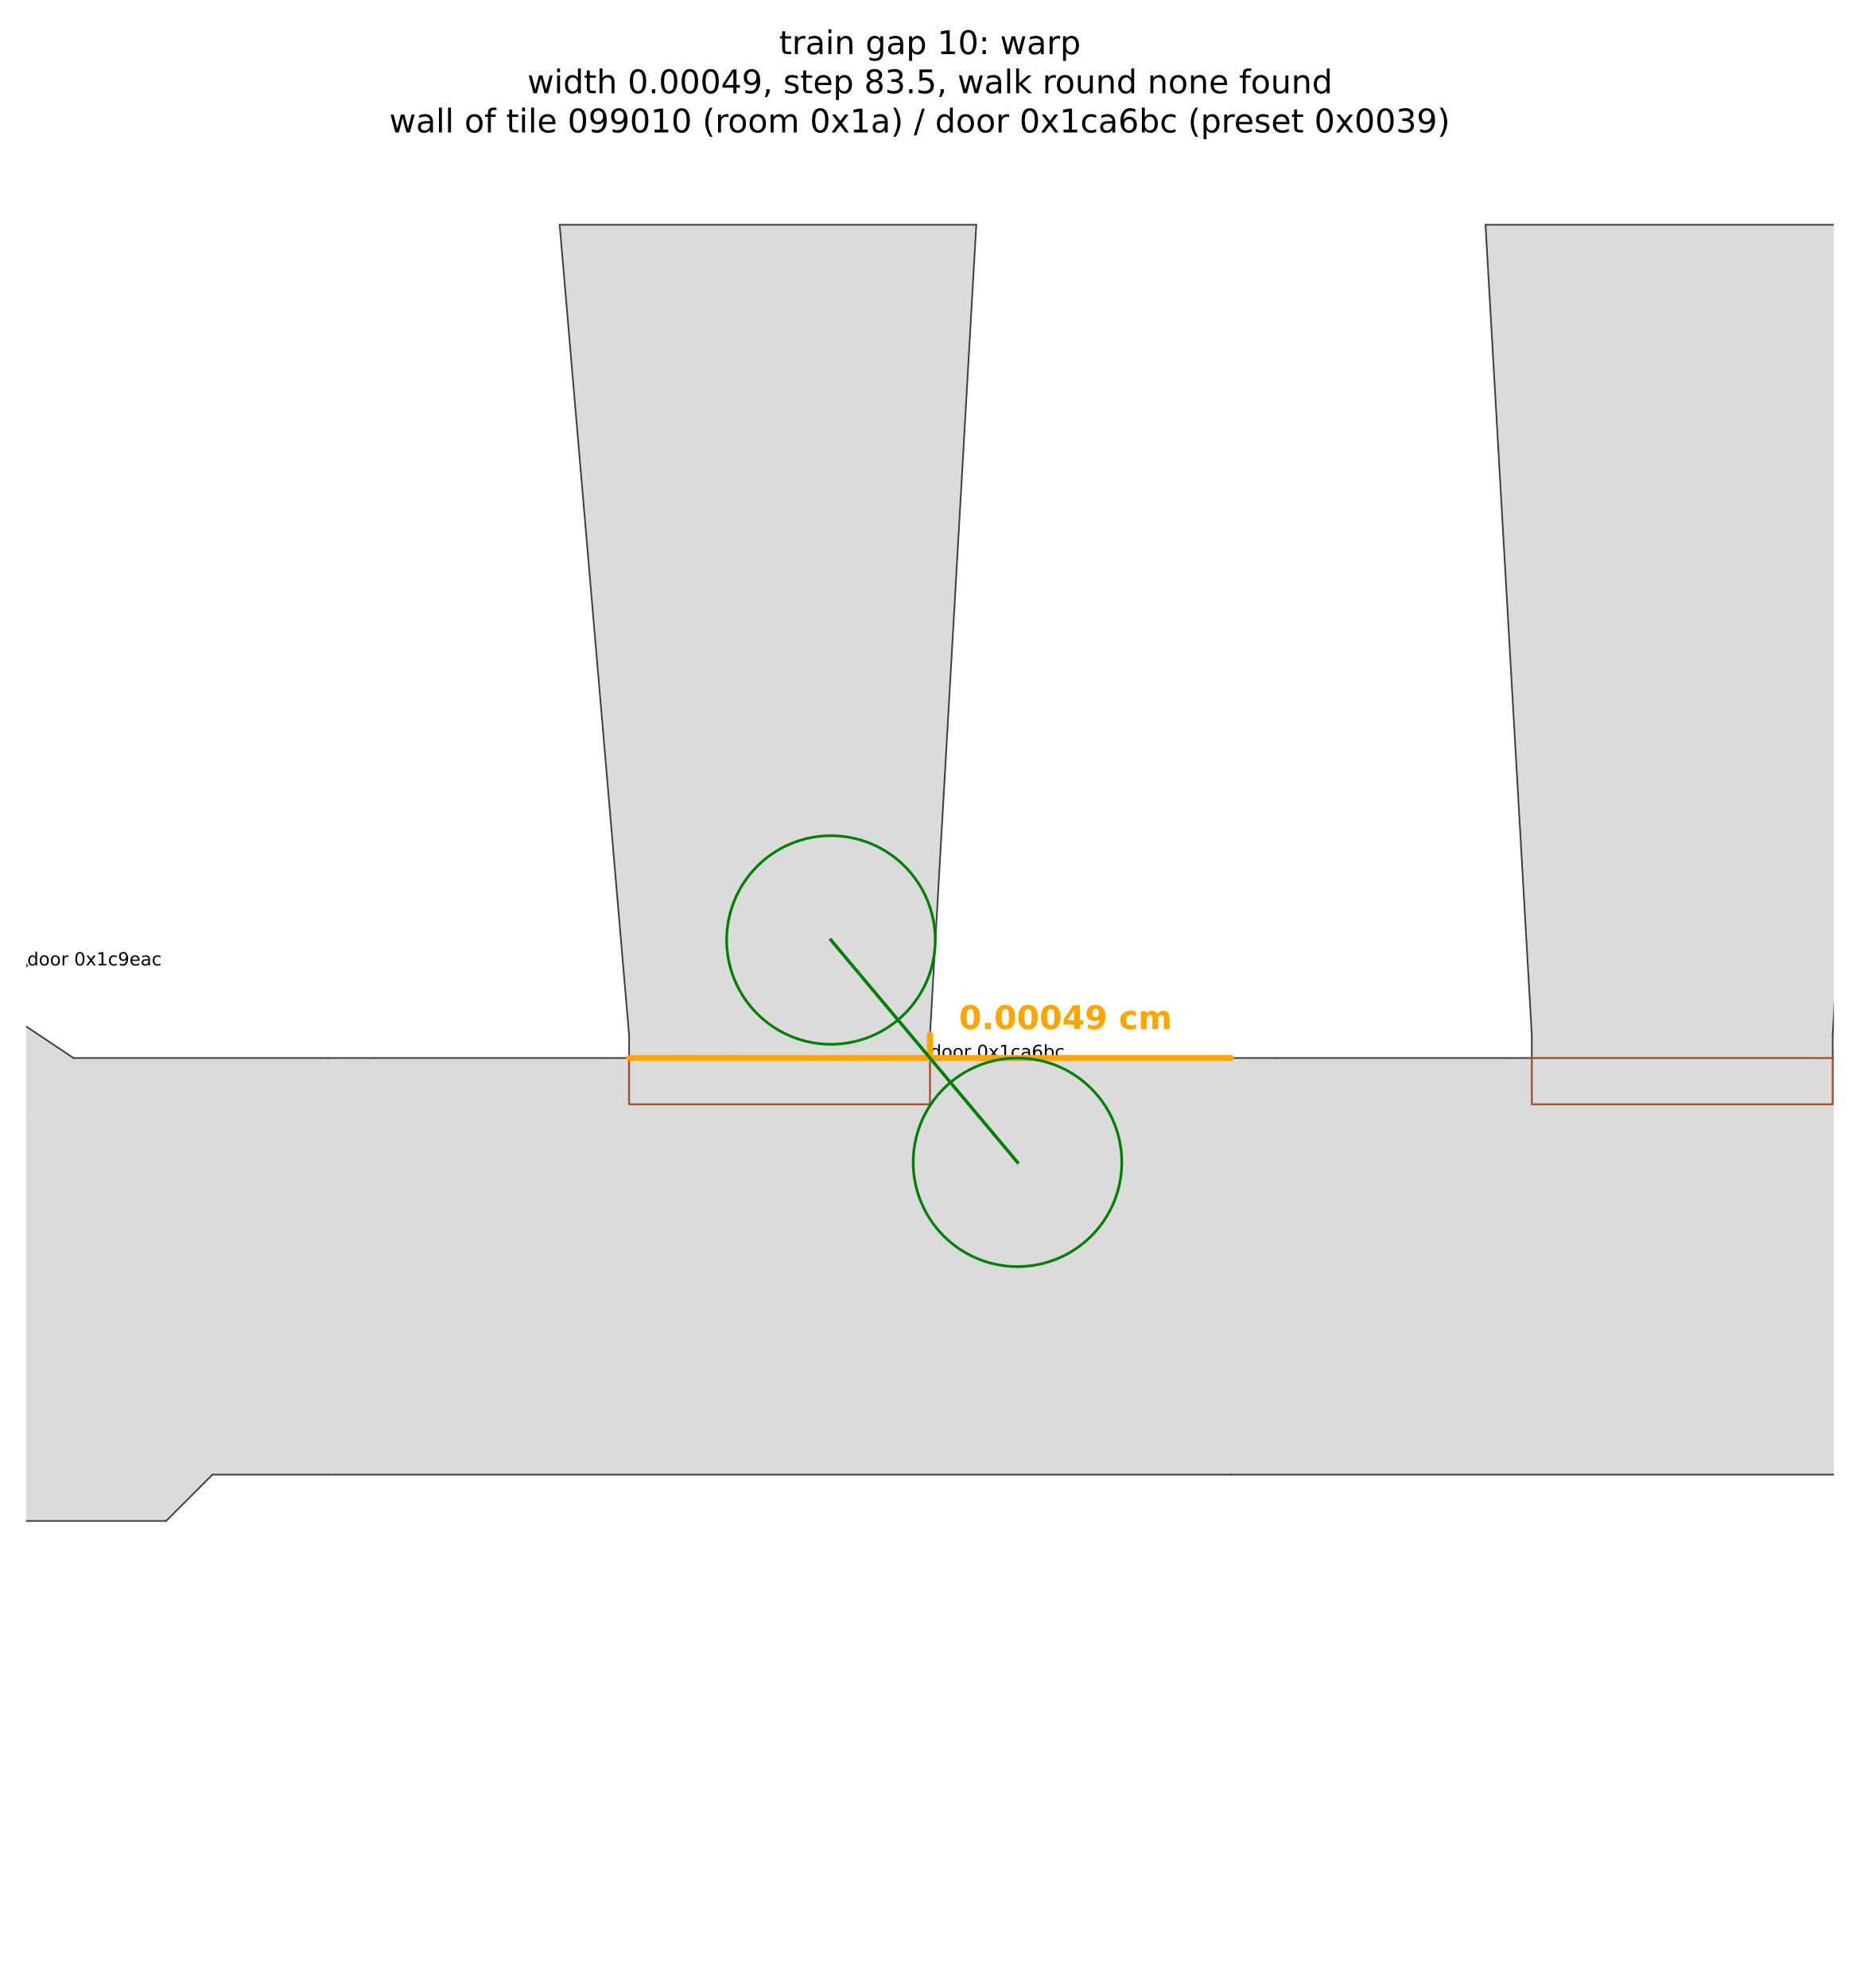
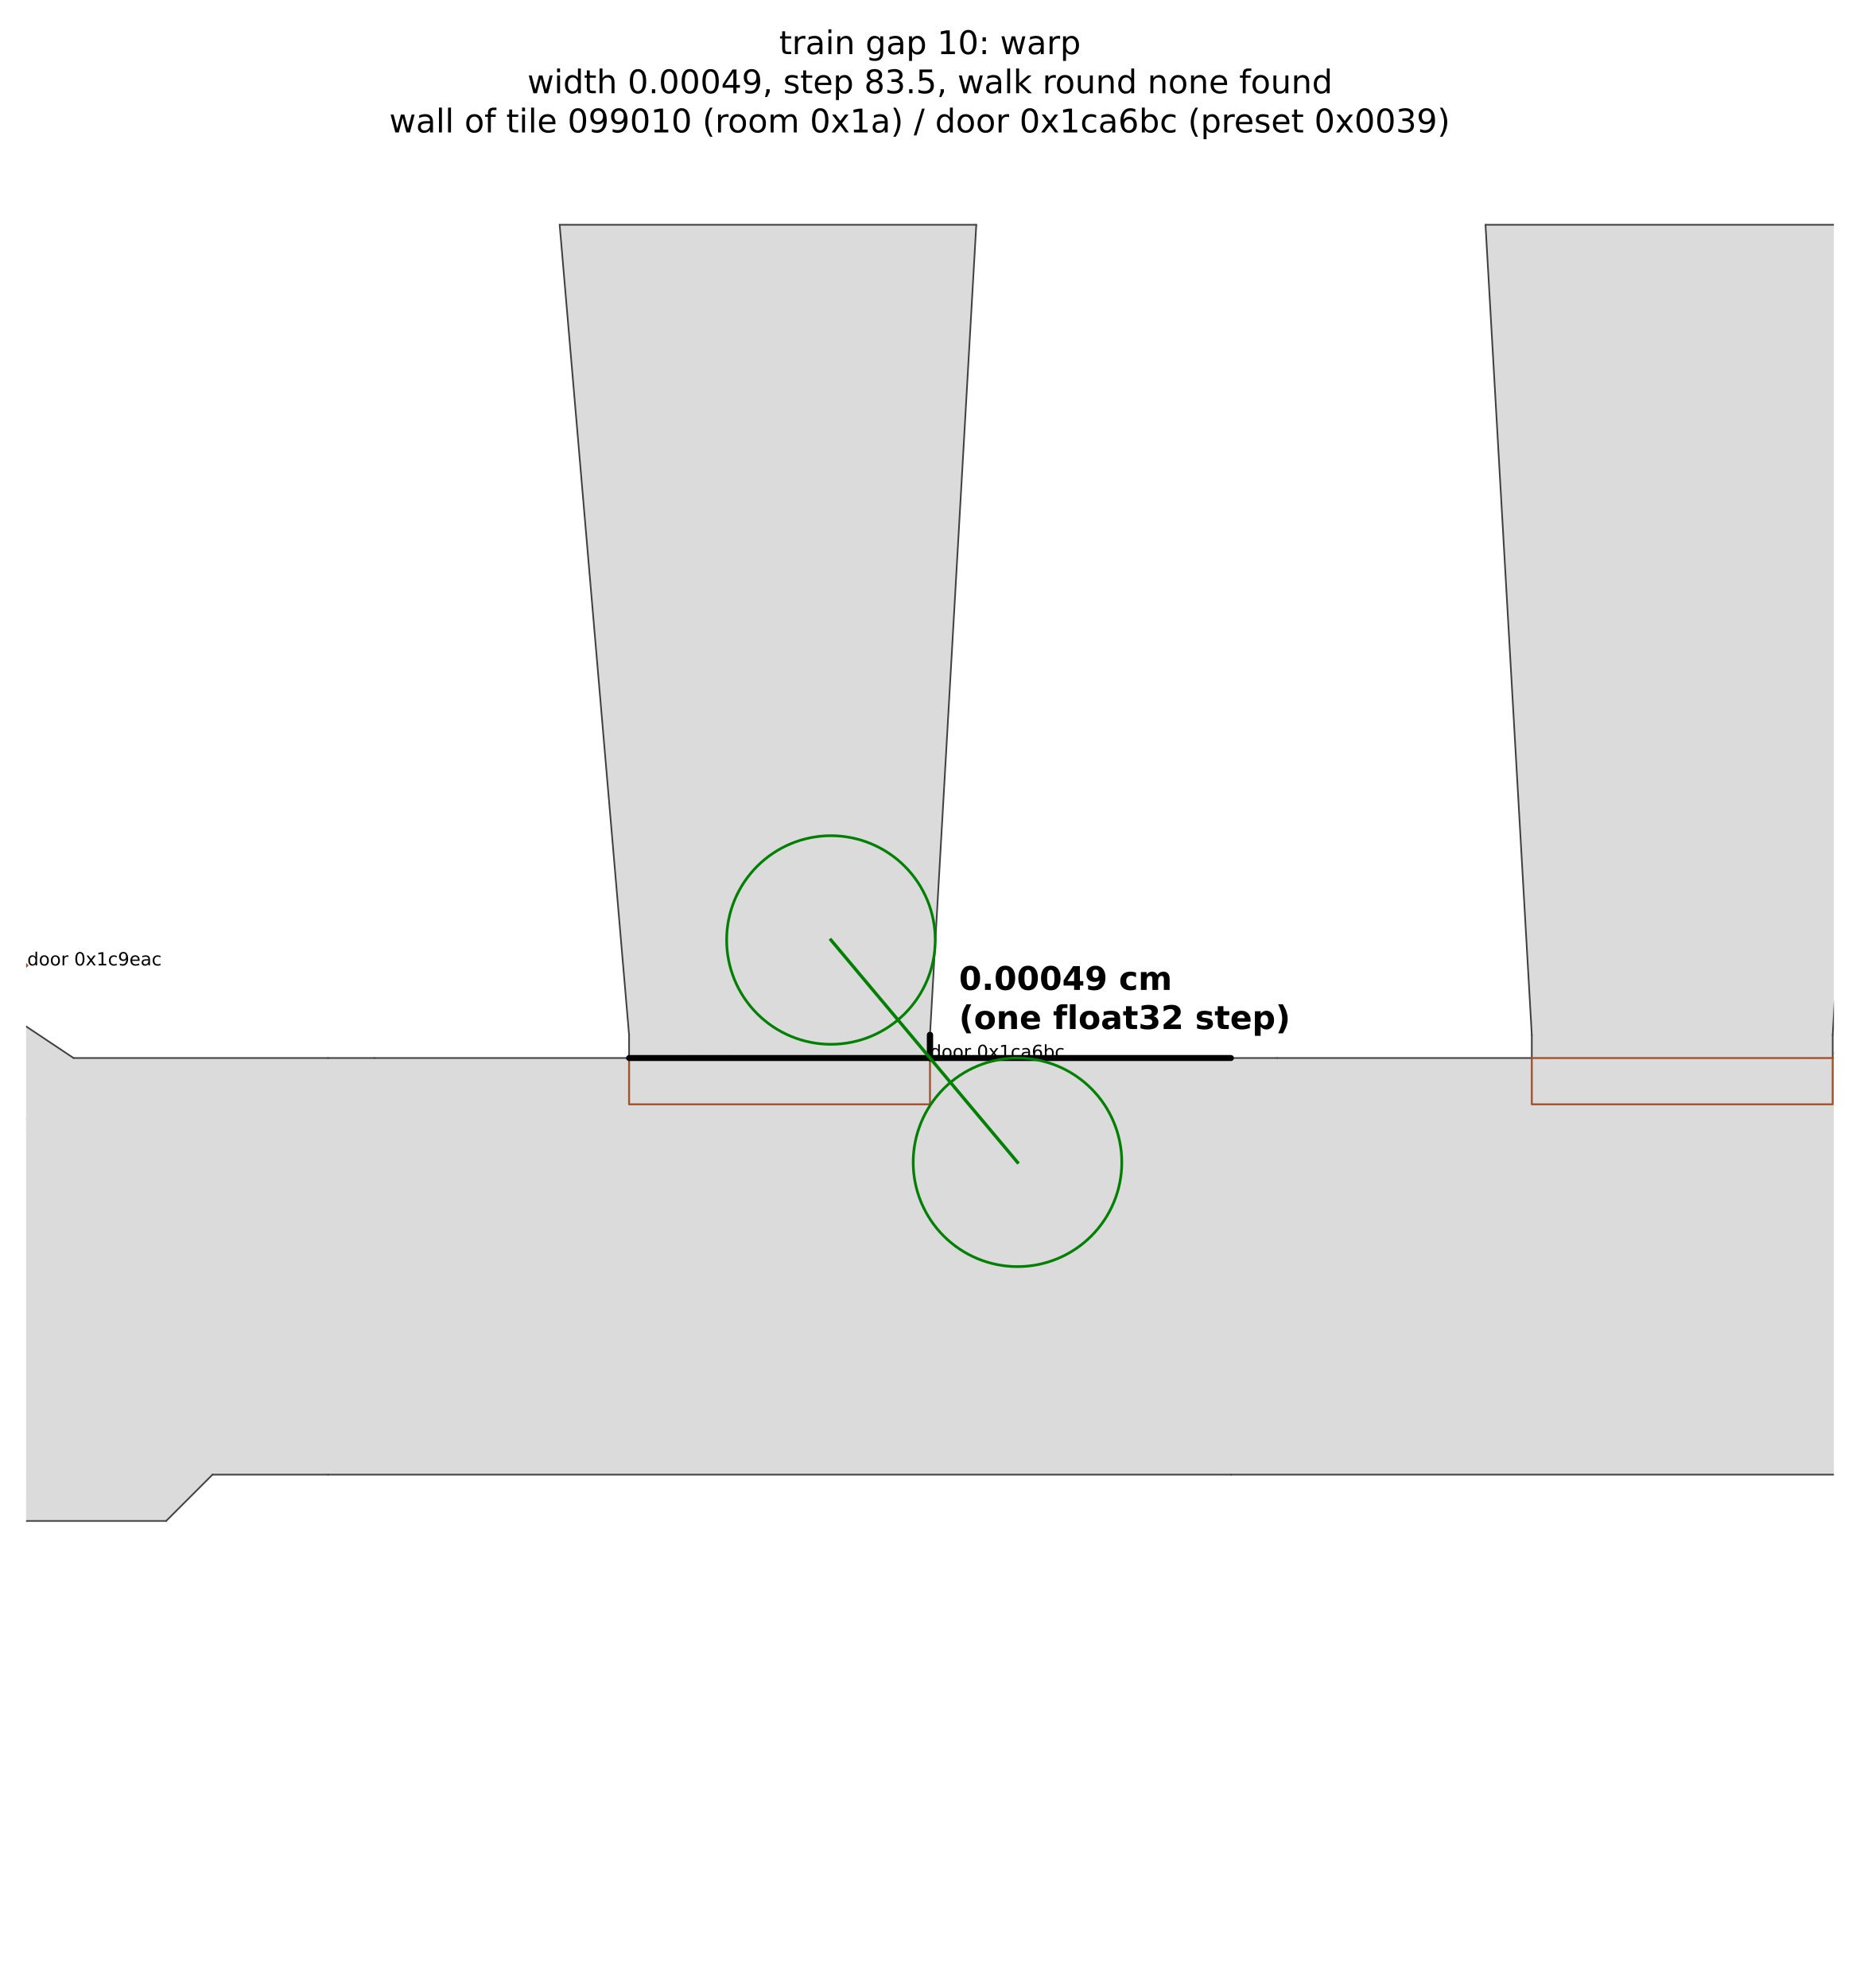
<svg xmlns="http://www.w3.org/2000/svg" width="513.36pt" height="548.704pt" viewBox="0 0 513.36 548.704" version="1.1">
  <style>path { vector-effect: non-scaling-stroke; }</style>
  <defs>
    <style type="text/css">*{stroke-linejoin: round; stroke-linecap: butt}</style>
  </defs>
  <g id="figure_1">
    <g id="patch_1">
      <path d="M 0 548.704  L 513.36 548.704  L 513.36 0  L 0 0  z " style="fill: #ffffff" />
    </g>
    <g id="axes_1">
      <g id="patch_2">
        <path d="M 339.731 407.018  L 352.508 304.801  L 339.731 292.024  z " clip-path="url(#pb5d509a0ce)" style="fill: #dbdbdb; stroke: #dbdbdb; stroke-width: 0.3; stroke-linejoin: miter" />
      </g>
      <g id="patch_3">
        <path d="M 154.464 62.037  L 256.68 285.636  L 269.457 62.037  z " clip-path="url(#pb5d509a0ce)" style="fill: #dbdbdb; stroke: #dbdbdb; stroke-width: 0.3; stroke-linejoin: miter" />
      </g>
      <g id="patch_4">
        <path d="M 256.68 304.801  L 339.731 407.018  L 339.731 292.024  z " clip-path="url(#pb5d509a0ce)" style="fill: #dbdbdb; stroke: #dbdbdb; stroke-width: 0.3; stroke-linejoin: miter" />
      </g>
      <g id="patch_5">
        <path d="M 352.508 304.801  L 505.833 304.801  L 505.833 292.024  z " clip-path="url(#pb5d509a0ce)" style="fill: #dbdbdb; stroke: #dbdbdb; stroke-width: 0.3; stroke-linejoin: miter" />
      </g>
      <g id="patch_6">
        <path d="M 103.356 304.801  L 103.356 292.024  L 90.578 292.024  z " clip-path="url(#pb5d509a0ce)" style="fill: #dbdbdb; stroke: #dbdbdb; stroke-width: 0.3; stroke-linejoin: miter" />
      </g>
      <g id="patch_7">
        <path d="M -56.357 407.018  L 58.636 407.018  L 20.305 292.024  z " clip-path="url(#pb5d509a0ce)" style="fill: #dbdbdb; stroke: #dbdbdb; stroke-width: 0.3; stroke-linejoin: miter" />
      </g>
      <g id="patch_8">
        <path d="M 505.833 292.024  L 505.833 304.801  L 588.883 292.024  z " clip-path="url(#pb5d509a0ce)" style="fill: #dbdbdb; stroke: #dbdbdb; stroke-width: 0.3; stroke-linejoin: miter" />
      </g>
      <g id="patch_9">
        <path d="M 410.005 62.037  L 505.833 285.636  L 518.61 62.037  z " clip-path="url(#pb5d509a0ce)" style="fill: #dbdbdb; stroke: #dbdbdb; stroke-width: 0.3; stroke-linejoin: miter" />
      </g>
      <g id="patch_10">
        <path d="M -56.357 407.018  L 45.859 419.795  L 58.636 407.018  z " clip-path="url(#pb5d509a0ce)" style="fill: #dbdbdb; stroke: #dbdbdb; stroke-width: 0.3; stroke-linejoin: miter" />
      </g>
      <g id="patch_11">
        <path d="M 352.508 304.801  L 352.508 292.024  L 339.731 292.024  z " clip-path="url(#pb5d509a0ce)" style="fill: #dbdbdb; stroke: #dbdbdb; stroke-width: 0.3; stroke-linejoin: miter" />
      </g>
      <g id="patch_12">
        <path d="M 154.464 62.037  L 173.629 285.636  L 256.68 285.636  z " clip-path="url(#pb5d509a0ce)" style="fill: #dbdbdb; stroke: #dbdbdb; stroke-width: 0.3; stroke-linejoin: miter" />
      </g>
      <g id="patch_13">
        <path d="M 256.68 304.801  L 90.578 407.018  L 339.731 407.018  z " clip-path="url(#pb5d509a0ce)" style="fill: #dbdbdb; stroke: #dbdbdb; stroke-width: 0.3; stroke-linejoin: miter" />
      </g>
      <g id="patch_14">
        <path d="M 103.356 292.024  L 103.356 304.801  L 173.629 292.024  z " clip-path="url(#pb5d509a0ce)" style="fill: #dbdbdb; stroke: #dbdbdb; stroke-width: 0.3; stroke-linejoin: miter" />
      </g>
      <g id="patch_15">
        <path d="M 58.636 407.018  L 90.578 292.024  L 20.305 292.024  z " clip-path="url(#pb5d509a0ce)" style="fill: #dbdbdb; stroke: #dbdbdb; stroke-width: 0.3; stroke-linejoin: miter" />
      </g>
      <g id="patch_16">
        <path d="M 410.005 62.037  L 422.782 285.636  L 505.833 285.636  z " clip-path="url(#pb5d509a0ce)" style="fill: #dbdbdb; stroke: #dbdbdb; stroke-width: 0.3; stroke-linejoin: miter" />
      </g>
      <g id="patch_17">
        <path d="M 505.833 304.801  L 588.883 407.018  L 588.883 292.024  z " clip-path="url(#pb5d509a0ce)" style="fill: #dbdbdb; stroke: #dbdbdb; stroke-width: 0.3; stroke-linejoin: miter" />
      </g>
      <g id="patch_18">
        <path d="M -56.357 407.018  L -43.581 419.795  L 45.859 419.795  z " clip-path="url(#pb5d509a0ce)" style="fill: #dbdbdb; stroke: #dbdbdb; stroke-width: 0.3; stroke-linejoin: miter" />
      </g>
      <g id="patch_19">
        <path d="M 352.508 292.024  L 352.508 304.801  L 422.782 292.024  z " clip-path="url(#pb5d509a0ce)" style="fill: #dbdbdb; stroke: #dbdbdb; stroke-width: 0.3; stroke-linejoin: miter" />
      </g>
      <g id="patch_20">
        <path d="M 103.356 304.801  L 256.68 292.024  L 173.629 292.024  z " clip-path="url(#pb5d509a0ce)" style="fill: #dbdbdb; stroke: #dbdbdb; stroke-width: 0.3; stroke-linejoin: miter" />
      </g>
      <g id="patch_21">
        <path d="M 256.68 285.636  L 173.629 292.024  L 256.68 292.024  z " clip-path="url(#pb5d509a0ce)" style="fill: #dbdbdb; stroke: #dbdbdb; stroke-width: 0.3; stroke-linejoin: miter" />
      </g>
      <g id="patch_22">
        <path d="M 256.68 304.801  L 103.356 304.801  L 90.578 407.018  z " clip-path="url(#pb5d509a0ce)" style="fill: #dbdbdb; stroke: #dbdbdb; stroke-width: 0.3; stroke-linejoin: miter" />
      </g>
      <g id="patch_23">
        <path d="M 58.636 407.018  L 90.578 407.018  L 90.578 292.024  z " clip-path="url(#pb5d509a0ce)" style="fill: #dbdbdb; stroke: #dbdbdb; stroke-width: 0.3; stroke-linejoin: miter" />
      </g>
      <g id="patch_24">
        <path d="M 505.833 285.636  L 422.782 292.024  L 505.833 292.024  z " clip-path="url(#pb5d509a0ce)" style="fill: #dbdbdb; stroke: #dbdbdb; stroke-width: 0.3; stroke-linejoin: miter" />
      </g>
      <g id="patch_25">
        <path d="M 505.833 304.801  L 339.731 407.018  L 588.883 407.018  z " clip-path="url(#pb5d509a0ce)" style="fill: #dbdbdb; stroke: #dbdbdb; stroke-width: 0.3; stroke-linejoin: miter" />
      </g>
      <g id="patch_26">
        <path d="M 20.305 292.024  L 1.139 279.247  L -69.135 407.018  z " clip-path="url(#pb5d509a0ce)" style="fill: #dbdbdb; stroke: #dbdbdb; stroke-width: 0.3; stroke-linejoin: miter" />
      </g>
      <g id="patch_27">
        <path d="M 505.833 304.801  L 352.508 304.801  L 339.731 407.018  z " clip-path="url(#pb5d509a0ce)" style="fill: #dbdbdb; stroke: #dbdbdb; stroke-width: 0.3; stroke-linejoin: miter" />
      </g>
      <g id="patch_28">
        <path d="M 256.68 285.636  L 173.629 285.636  L 173.629 292.024  z " clip-path="url(#pb5d509a0ce)" style="fill: #dbdbdb; stroke: #dbdbdb; stroke-width: 0.3; stroke-linejoin: miter" />
      </g>
      <g id="patch_29">
        <path d="M 103.356 304.801  L 256.68 304.801  L 256.68 292.024  z " clip-path="url(#pb5d509a0ce)" style="fill: #dbdbdb; stroke: #dbdbdb; stroke-width: 0.3; stroke-linejoin: miter" />
      </g>
      <g id="patch_30">
        <path d="M 256.68 292.024  L 256.68 304.801  L 339.731 292.024  z " clip-path="url(#pb5d509a0ce)" style="fill: #dbdbdb; stroke: #dbdbdb; stroke-width: 0.3; stroke-linejoin: miter" />
      </g>
      <g id="patch_31">
        <path d="M 90.578 407.018  L 103.356 304.801  L 90.578 292.024  z " clip-path="url(#pb5d509a0ce)" style="fill: #dbdbdb; stroke: #dbdbdb; stroke-width: 0.3; stroke-linejoin: miter" />
      </g>
      <g id="patch_32">
        <path d="M 352.508 304.801  L 505.833 292.024  L 422.782 292.024  z " clip-path="url(#pb5d509a0ce)" style="fill: #dbdbdb; stroke: #dbdbdb; stroke-width: 0.3; stroke-linejoin: miter" />
      </g>
      <g id="patch_33">
        <path d="M 505.833 285.636  L 422.782 285.636  L 422.782 292.024  z " clip-path="url(#pb5d509a0ce)" style="fill: #dbdbdb; stroke: #dbdbdb; stroke-width: 0.3; stroke-linejoin: miter" />
      </g>
      <g id="patch_34">
        <path d="M -56.357 407.018  L 20.305 292.024  L -69.135 407.018  z " clip-path="url(#pb5d509a0ce)" style="fill: #dbdbdb; stroke: #dbdbdb; stroke-width: 0.3; stroke-linejoin: miter" />
      </g>
      <g id="line2d_1">
        <path d="M 256.68 285.636  L 269.457 62.037  " clip-path="url(#pb5d509a0ce)" style="fill: none; stroke: #404040; stroke-width: 0.6; stroke-linecap: round" />
      </g>
      <g id="line2d_2">
        <path d="M 269.457 62.037  L 154.464 62.037  " clip-path="url(#pb5d509a0ce)" style="fill: none; stroke: #404040; stroke-width: 0.6; stroke-linecap: round" />
      </g>
      <g id="line2d_3">
        <path d="M 103.356 292.024  L 90.578 292.024  " clip-path="url(#pb5d509a0ce)" style="fill: none; stroke: #404040; stroke-width: 0.6; stroke-linecap: round" />
      </g>
      <g id="line2d_4">
        <path d="M 514.36 292.024  L 505.833 292.024  " clip-path="url(#pb5d509a0ce)" style="fill: none; stroke: #404040; stroke-width: 0.6; stroke-linecap: round" />
      </g>
      <g id="line2d_5">
        <path d="M 505.833 285.636  L 514.36 136.41  " clip-path="url(#pb5d509a0ce)" style="fill: none; stroke: #404040; stroke-width: 0.6; stroke-linecap: round" />
      </g>
      <g id="line2d_6">
        <path d="M 514.36 62.037  L 410.005 62.037  " clip-path="url(#pb5d509a0ce)" style="fill: none; stroke: #404040; stroke-width: 0.6; stroke-linecap: round" />
      </g>
      <g id="line2d_7">
        <path d="M 45.859 419.795  L 58.636 407.018  " clip-path="url(#pb5d509a0ce)" style="fill: none; stroke: #404040; stroke-width: 0.6; stroke-linecap: round" />
      </g>
      <g id="line2d_8">
        <path d="M 352.508 292.024  L 339.731 292.024  " clip-path="url(#pb5d509a0ce)" style="fill: none; stroke: #404040; stroke-width: 0.6; stroke-linecap: round" />
      </g>
      <g id="line2d_9">
        <path d="M 154.464 62.037  L 173.629 285.636  " clip-path="url(#pb5d509a0ce)" style="fill: none; stroke: #404040; stroke-width: 0.6; stroke-linecap: round" />
      </g>
      <g id="line2d_10">
        <path d="M 90.578 407.018  L 339.731 407.018  " clip-path="url(#pb5d509a0ce)" style="fill: none; stroke: #404040; stroke-width: 0.6; stroke-linecap: round" />
      </g>
      <g id="line2d_11">
        <path d="M 173.629 292.024  L 103.356 292.024  " clip-path="url(#pb5d509a0ce)" style="fill: none; stroke: #404040; stroke-width: 0.6; stroke-linecap: round" />
      </g>
      <g id="line2d_12">
        <path d="M 90.578 292.024  L 20.305 292.024  " clip-path="url(#pb5d509a0ce)" style="fill: none; stroke: #404040; stroke-width: 0.6; stroke-linecap: round" />
      </g>
      <g id="line2d_13">
        <path d="M 410.005 62.037  L 422.782 285.636  " clip-path="url(#pb5d509a0ce)" style="fill: none; stroke: #404040; stroke-width: 0.6; stroke-linecap: round" />
      </g>
      <g id="line2d_14">
        <path clip-path="url(#pb5d509a0ce)" style="fill: none; stroke: #404040; stroke-width: 0.6; stroke-linecap: round" />
      </g>
      <g id="line2d_15">
        <path d="M -1 419.795  L 45.859 419.795  " clip-path="url(#pb5d509a0ce)" style="fill: none; stroke: #404040; stroke-width: 0.6; stroke-linecap: round" />
      </g>
      <g id="line2d_16">
        <path d="M 422.782 292.024  L 352.508 292.024  " clip-path="url(#pb5d509a0ce)" style="fill: none; stroke: #404040; stroke-width: 0.6; stroke-linecap: round" />
      </g>
      <g id="line2d_17">
        <path d="M 256.68 292.024  L 256.68 285.636  " clip-path="url(#pb5d509a0ce)" style="fill: none; stroke: #404040; stroke-width: 0.6; stroke-linecap: round" />
      </g>
      <g id="line2d_18">
        <path d="M 58.636 407.018  L 90.578 407.018  " clip-path="url(#pb5d509a0ce)" style="fill: none; stroke: #404040; stroke-width: 0.6; stroke-linecap: round" />
      </g>
      <g id="line2d_19">
        <path d="M 505.833 292.024  L 505.833 285.636  " clip-path="url(#pb5d509a0ce)" style="fill: none; stroke: #404040; stroke-width: 0.6; stroke-linecap: round" />
      </g>
      <g id="line2d_20">
        <path d="M 339.731 407.018  L 514.36 407.018  " clip-path="url(#pb5d509a0ce)" style="fill: none; stroke: #404040; stroke-width: 0.6; stroke-linecap: round" />
      </g>
      <g id="line2d_21">
        <path d="M 20.305 292.024  L 1.139 279.247  " clip-path="url(#pb5d509a0ce)" style="fill: none; stroke: #404040; stroke-width: 0.6; stroke-linecap: round" />
      </g>
      <g id="line2d_22">
        <path d="M 173.629 285.636  L 173.629 292.024  " clip-path="url(#pb5d509a0ce)" style="fill: none; stroke: #404040; stroke-width: 0.6; stroke-linecap: round" />
      </g>
      <g id="line2d_23">
        <path d="M 339.731 292.024  L 256.68 292.024  " clip-path="url(#pb5d509a0ce)" style="fill: none; stroke: #404040; stroke-width: 0.6; stroke-linecap: round" />
      </g>
      <g id="line2d_24">
        <path d="M 422.782 285.636  L 422.782 292.024  " clip-path="url(#pb5d509a0ce)" style="fill: none; stroke: #404040; stroke-width: 0.6; stroke-linecap: round" />
      </g>
      <g id="line2d_25">
        <path clip-path="url(#pb5d509a0ce)" style="fill: none; stroke: #404040; stroke-width: 0.6; stroke-linecap: round" />
      </g>
      <g id="line2d_26">
        <path d="M 505.832 292.024  L 505.832 292.024  L 505.832 304.801  L 422.782 304.801  L 422.782 304.801  L 422.782 292.024  L 505.832 292.024  " clip-path="url(#pb5d509a0ce)" style="fill: none; stroke: #a0522d; stroke-width: 0.7; stroke-linecap: square" />
      </g>
      <g id="text_1">
        <g clip-path="url(#pb5d509a0ce)">
          <text style="font-size: 5px; font-family: 'DejaVu Sans', 'Bitstream Vera Sans', 'Computer Modern Sans Serif', 'Lucida Grande', 'Verdana', 'Geneva', 'Lucid', 'Arial', 'Helvetica', 'Avant Garde', sans-serif; text-anchor: start" x="505.832" y="292.024" transform="rotate(-0 505.8323 292.0244)">door 0x1ca7bc</text>
        </g>
      </g>
      <g id="line2d_27">
        <path d="M 256.68 292.024  L 256.68 292.024  L 256.68 304.801  L 173.629 304.801  L 173.629 304.801  L 173.629 292.024  L 256.68 292.024  " clip-path="url(#pb5d509a0ce)" style="fill: none; stroke: #a0522d; stroke-width: 0.7; stroke-linecap: square" />
      </g>
      <g id="text_2">
        <g clip-path="url(#pb5d509a0ce)">
          <text style="font-size: 5px; font-family: 'DejaVu Sans', 'Bitstream Vera Sans', 'Computer Modern Sans Serif', 'Lucida Grande', 'Verdana', 'Geneva', 'Lucid', 'Arial', 'Helvetica', 'Avant Garde', sans-serif; text-anchor: start" x="256.68" y="292.024" transform="rotate(-0 256.6798 292.0244)">door 0x1ca6bc</text>
        </g>
      </g>
      <g id="line2d_28">
        <path d="M 7.528 266.469  L 7.528 266.47  L 4.332 269.665  L -1 264.333  M -1 257.941  L 7.528 266.469  " clip-path="url(#pb5d509a0ce)" style="fill: none; stroke: #a0522d; stroke-width: 0.7; stroke-linecap: square" />
      </g>
      <g id="text_3">
        <g clip-path="url(#pb5d509a0ce)">
          <text style="font-size: 5px; font-family: 'DejaVu Sans', 'Bitstream Vera Sans', 'Computer Modern Sans Serif', 'Lucida Grande', 'Verdana', 'Geneva', 'Lucid', 'Arial', 'Helvetica', 'Avant Garde', sans-serif; text-anchor: start" x="7.528" y="266.469" transform="rotate(-0 7.528202 266.4691)">door 0x1c9eac</text>
        </g>
      </g>
      <g id="text_4">
        <text style="font-size: 9px; font-family: 'DejaVu Sans', 'Bitstream Vera Sans', 'Computer Modern Sans Serif', 'Lucida Grande', 'Verdana', 'Geneva', 'Lucid', 'Arial', 'Helvetica', 'Avant Garde', sans-serif" transform="translate(215.0578 14.93947)">train gap 10: warp</text>
        <text style="font-size: 9px; font-family: 'DejaVu Sans', 'Bitstream Vera Sans', 'Computer Modern Sans Serif', 'Lucida Grande', 'Verdana', 'Geneva', 'Lucid', 'Arial', 'Helvetica', 'Avant Garde', sans-serif" transform="translate(145.5602 25.74193)">width 0.00049, step 83.5, walk round none found</text>
        <text style="font-size: 9px; font-family: 'DejaVu Sans', 'Bitstream Vera Sans', 'Computer Modern Sans Serif', 'Lucida Grande', 'Verdana', 'Geneva', 'Lucid', 'Arial', 'Helvetica', 'Avant Garde', sans-serif" transform="translate(107.441 36.5444)">wall of tile 099010 (room 0x1a)  /  door 0x1ca6bc (preset 0x0039)</text>
      </g>
      <g id="line2d_29">
-         <path d="M 339.731 292.024  L 256.68 292.024  " clip-path="url(#pb5d509a0ce)" style="fill: none; stroke: #ffa500; stroke-width: 2.2; stroke-linecap: round" />
+         <path d="M 339.731 292.024  L 256.68 292.024  " clip-path="url(#pb5d509a0ce)" style="fill: none; stroke: #000000; stroke-width: 2.2; stroke-linecap: round" />
      </g>
      <g id="line2d_30">
-         <path d="M 256.68 292.024  L 256.68 292.024  " clip-path="url(#pb5d509a0ce)" style="fill: none; stroke: #ffa500; stroke-width: 2.2; stroke-linecap: round" />
+         <path d="M 256.68 292.024  L 256.68 292.024  " clip-path="url(#pb5d509a0ce)" style="fill: none; stroke: #000000; stroke-width: 2.2; stroke-linecap: round" />
      </g>
      <g id="line2d_31">
-         <path d="M 256.68 292.024  L 256.68 285.636  " clip-path="url(#pb5d509a0ce)" style="fill: none; stroke: #ffa500; stroke-width: 2.2; stroke-linecap: round" />
+         <path d="M 256.68 292.024  L 256.68 285.636  " clip-path="url(#pb5d509a0ce)" style="fill: none; stroke: #000000; stroke-width: 2.2; stroke-linecap: round" />
      </g>
      <g id="line2d_32">
-         <path d="M 256.68 292.024  L 256.68 292.024  " clip-path="url(#pb5d509a0ce)" style="fill: none; stroke: #ffa500; stroke-width: 2.2; stroke-linecap: round" />
+         <path d="M 256.68 292.024  L 256.68 292.024  " clip-path="url(#pb5d509a0ce)" style="fill: none; stroke: #000000; stroke-width: 2.2; stroke-linecap: round" />
      </g>
      <g id="line2d_33">
-         <path d="M 256.68 292.024  L 256.68 285.636  " clip-path="url(#pb5d509a0ce)" style="fill: none; stroke: #ffa500; stroke-width: 2.2; stroke-linecap: round" />
+         <path d="M 256.68 292.024  L 256.68 285.636  " clip-path="url(#pb5d509a0ce)" style="fill: none; stroke: #000000; stroke-width: 2.2; stroke-linecap: round" />
      </g>
      <g id="line2d_34">
-         <path d="M 173.629 292.024  L 256.68 292.024  " clip-path="url(#pb5d509a0ce)" style="fill: none; stroke: #ffa500; stroke-width: 2.2; stroke-linecap: round" />
+         <path d="M 173.629 292.024  L 256.68 292.024  " clip-path="url(#pb5d509a0ce)" style="fill: none; stroke: #000000; stroke-width: 2.2; stroke-linecap: round" />
      </g>
      <g id="line2d_35">
-         <path d="M 256.68 292.024  L 256.68 292.024  " clip-path="url(#pb5d509a0ce)" style="fill: none; stroke-dasharray: 1,1.65; stroke-dashoffset: 0; stroke: #ffa500" />
+         <path d="M 256.68 292.024  L 256.68 292.024  " clip-path="url(#pb5d509a0ce)" style="fill: none; stroke-dasharray: 1,1.65; stroke-dashoffset: 0; stroke: #000000" />
      </g>
      <g id="line2d_36">
-         <path d="M 256.68 292.024  L 256.68 292.024  " clip-path="url(#pb5d509a0ce)" style="fill: none; stroke-dasharray: 1,1.65; stroke-dashoffset: 0; stroke: #ffa500" />
+         <path d="M 256.68 292.024  L 256.68 292.024  " clip-path="url(#pb5d509a0ce)" style="fill: none; stroke-dasharray: 1,1.65; stroke-dashoffset: 0; stroke: #000000" />
      </g>
      <g id="line2d_37">
-         <path d="M 256.68 292.024  L 256.68 292.024  " clip-path="url(#pb5d509a0ce)" style="fill: none; stroke-dasharray: 1,1.65; stroke-dashoffset: 0; stroke: #ffa500" />
+         <path d="M 256.68 292.024  L 256.68 292.024  " clip-path="url(#pb5d509a0ce)" style="fill: none; stroke-dasharray: 1,1.65; stroke-dashoffset: 0; stroke: #000000" />
      </g>
      <g id="line2d_38">
        <path d="M 280.834 320.811  L 229.344 259.446  " clip-path="url(#pb5d509a0ce)" style="fill: none; stroke: #008000; stroke-width: 1.2; stroke-linecap: square" />
      </g>
      <g id="patch_35">
        <path d="M 280.834 349.597  C 288.469 349.597 295.791 346.564 301.189 341.166  C 306.588 335.768 309.621 328.445 309.621 320.811  C 309.621 313.177 306.588 305.854 301.189 300.456  C 295.791 295.058 288.469 292.025 280.834 292.025  C 273.2 292.025 265.878 295.058 260.48 300.456  C 255.081 305.854 252.048 313.177 252.048 320.811  C 252.048 328.445 255.081 335.768 260.48 341.166  C 265.878 346.564 273.2 349.597 280.834 349.597  L 280.834 349.597  z " clip-path="url(#pb5d509a0ce)" style="fill: none; stroke: #008000; stroke-linejoin: miter" />
      </g>
      <g id="patch_36">
        <path d="M 229.344 288.233  C 236.978 288.233 244.3 285.199 249.699 279.801  C 255.097 274.403 258.13 267.081 258.13 259.446  C 258.13 251.812 255.097 244.49 249.699 239.092  C 244.3 233.693 236.978 230.66 229.344 230.66  C 221.709 230.66 214.387 233.693 208.989 239.092  C 203.591 244.49 200.558 251.812 200.558 259.446  C 200.558 267.081 203.591 274.403 208.989 279.801  C 214.387 285.199 221.709 288.233 229.344 288.233  L 229.344 288.233  z " clip-path="url(#pb5d509a0ce)" style="fill: none; stroke: #008000; stroke-linejoin: miter" />
      </g>
      <g id="text_5">
-         <text style="font-weight: 700; font-size: 9px; font-family: 'DejaVu Sans', 'Bitstream Vera Sans', 'Computer Modern Sans Serif', 'Lucida Grande', 'Verdana', 'Geneva', 'Lucid', 'Arial', 'Helvetica', 'Avant Garde', sans-serif; text-anchor: start; fill: #ffa500" x="264.68" y="284.024" transform="rotate(-0 264.68 284.0244)">0.00049 cm</text>
+         <text style="font-weight: 700; font-size: 9px; font-family: 'DejaVu Sans', 'Bitstream Vera Sans', 'Computer Modern Sans Serif', 'Lucida Grande', 'Verdana', 'Geneva', 'Lucid', 'Arial', 'Helvetica', 'Avant Garde', sans-serif" transform="translate(264.68 273.2219)">0.00049 cm</text>
+         <text style="font-weight: 700; font-size: 9px; font-family: 'DejaVu Sans', 'Bitstream Vera Sans', 'Computer Modern Sans Serif', 'Lucida Grande', 'Verdana', 'Geneva', 'Lucid', 'Arial', 'Helvetica', 'Avant Garde', sans-serif" transform="translate(264.68 284.0244)">(one float32 step)</text>
      </g>
    </g>
  </g>
  <defs>
    <clipPath id="pb5d509a0ce">
      <rect x="7.2" y="42.544" width="498.96" height="498.96" />
    </clipPath>
  </defs>
</svg>
